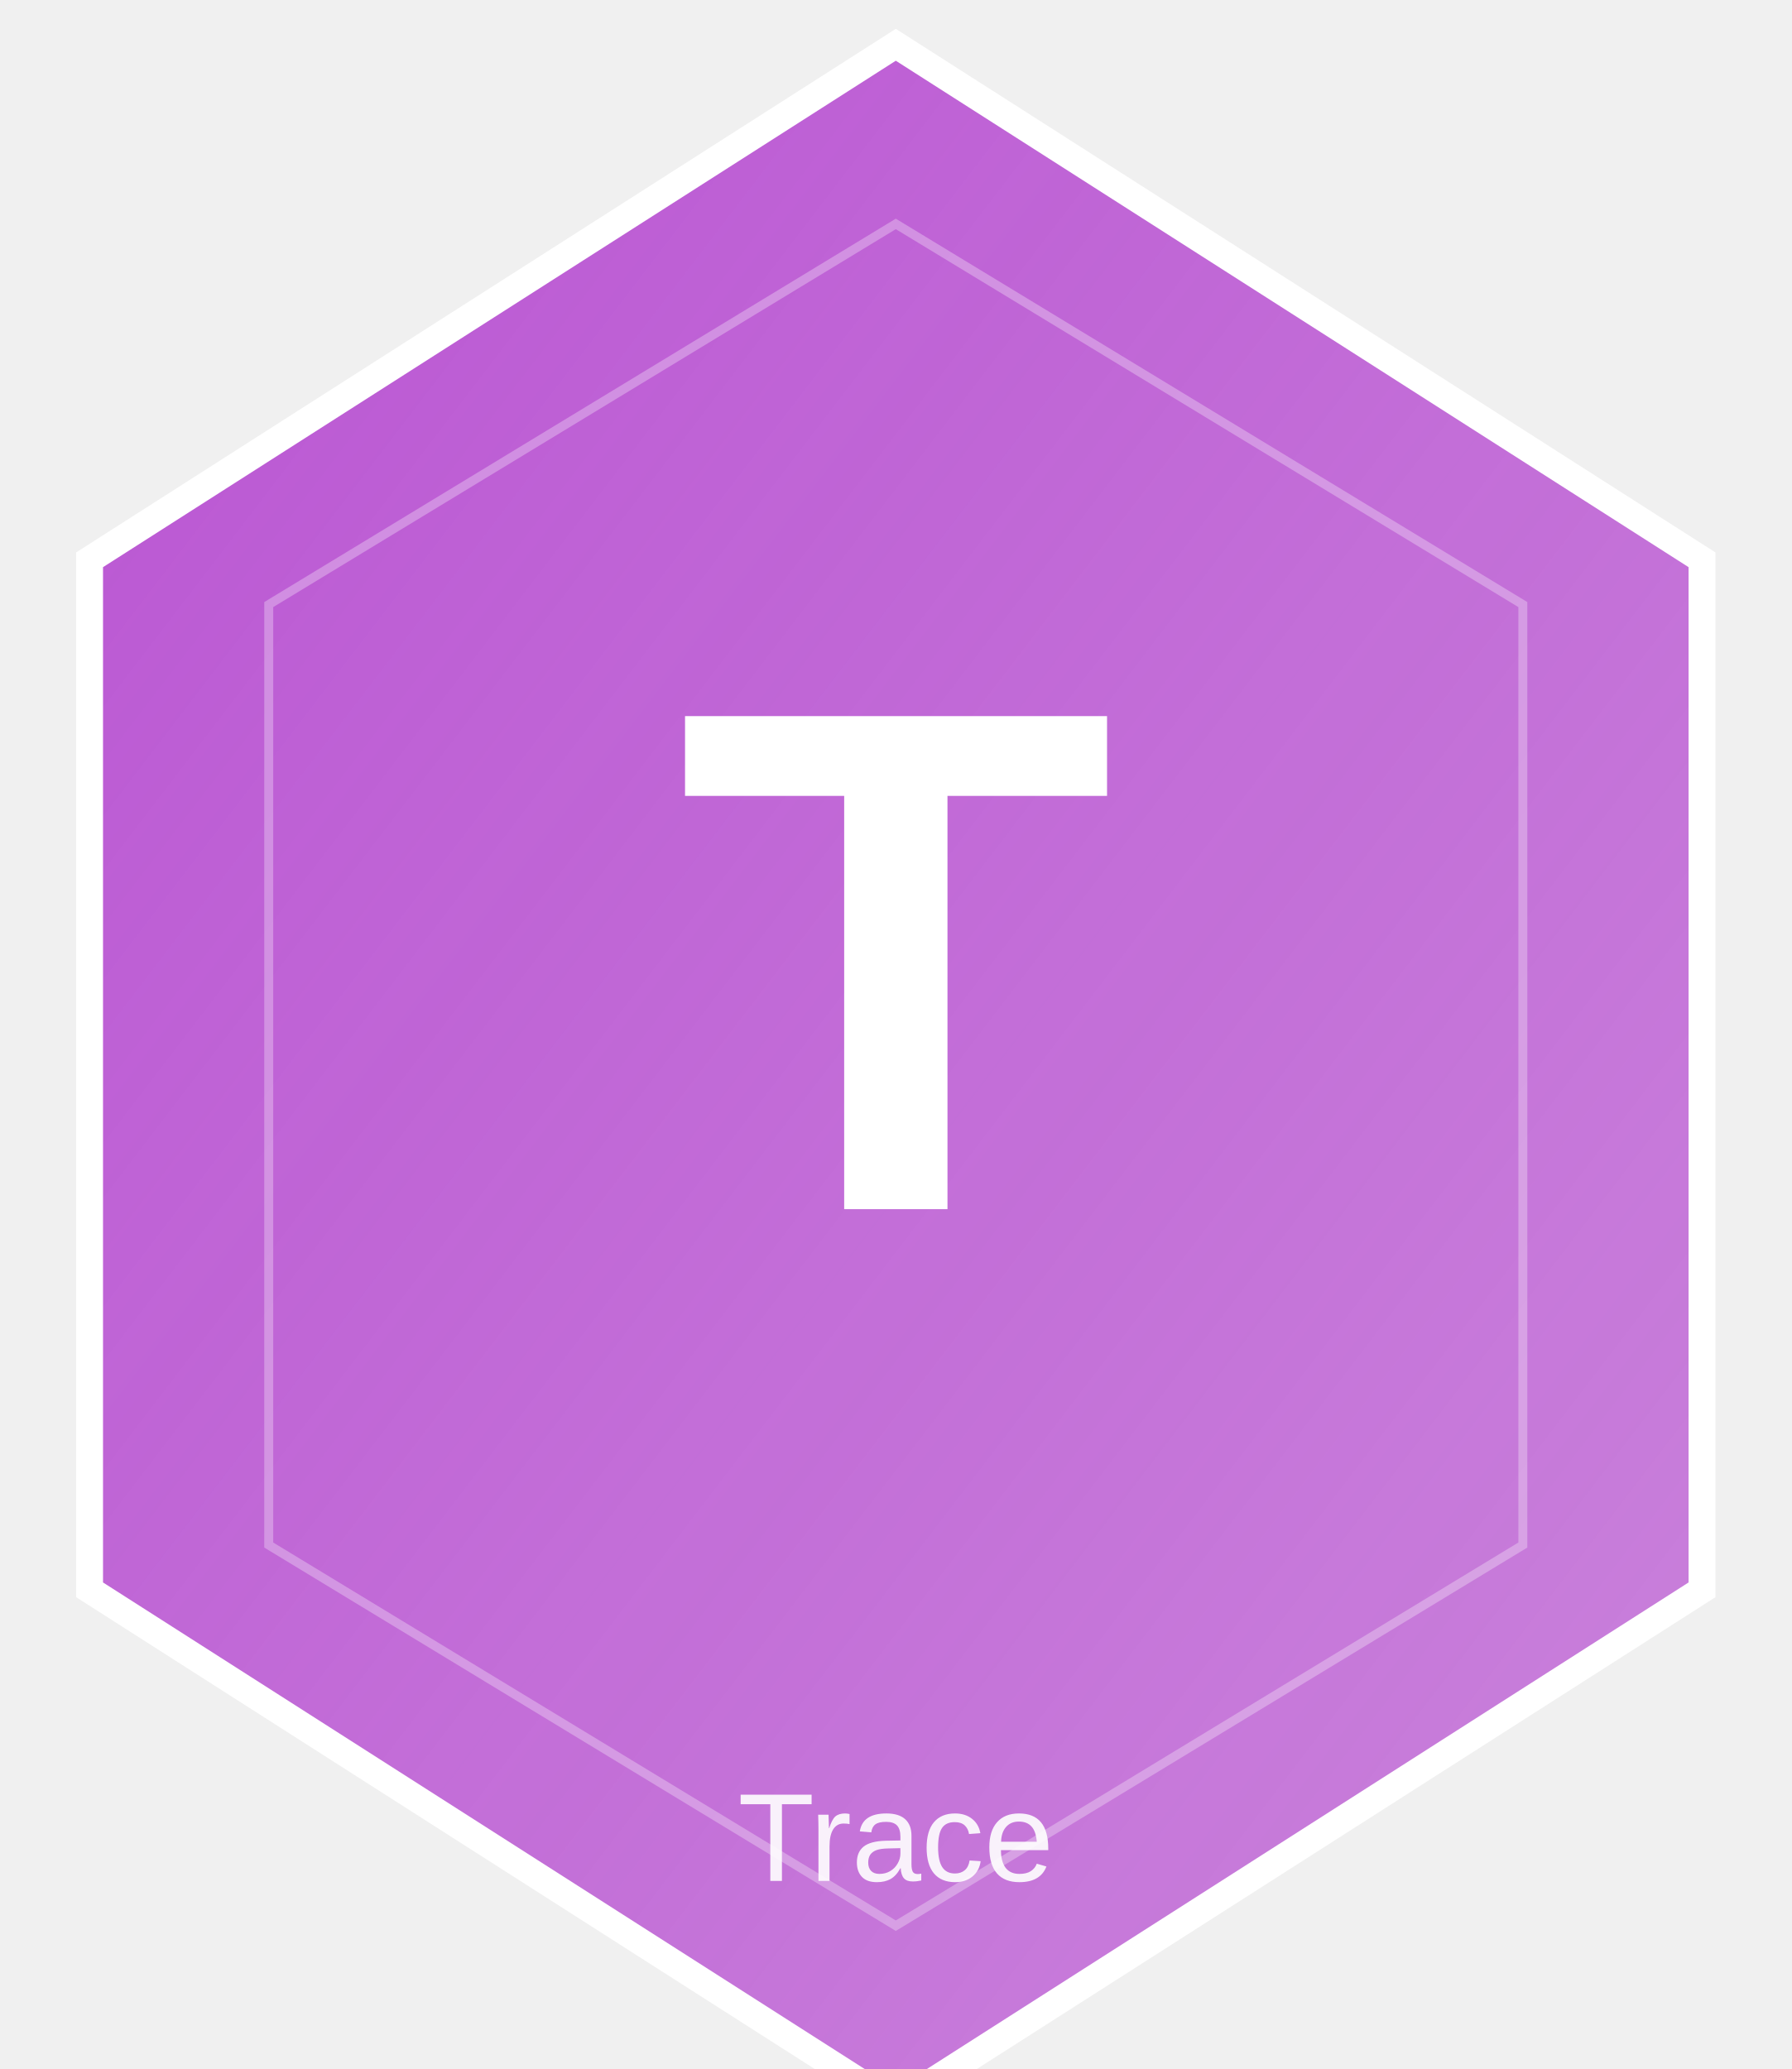
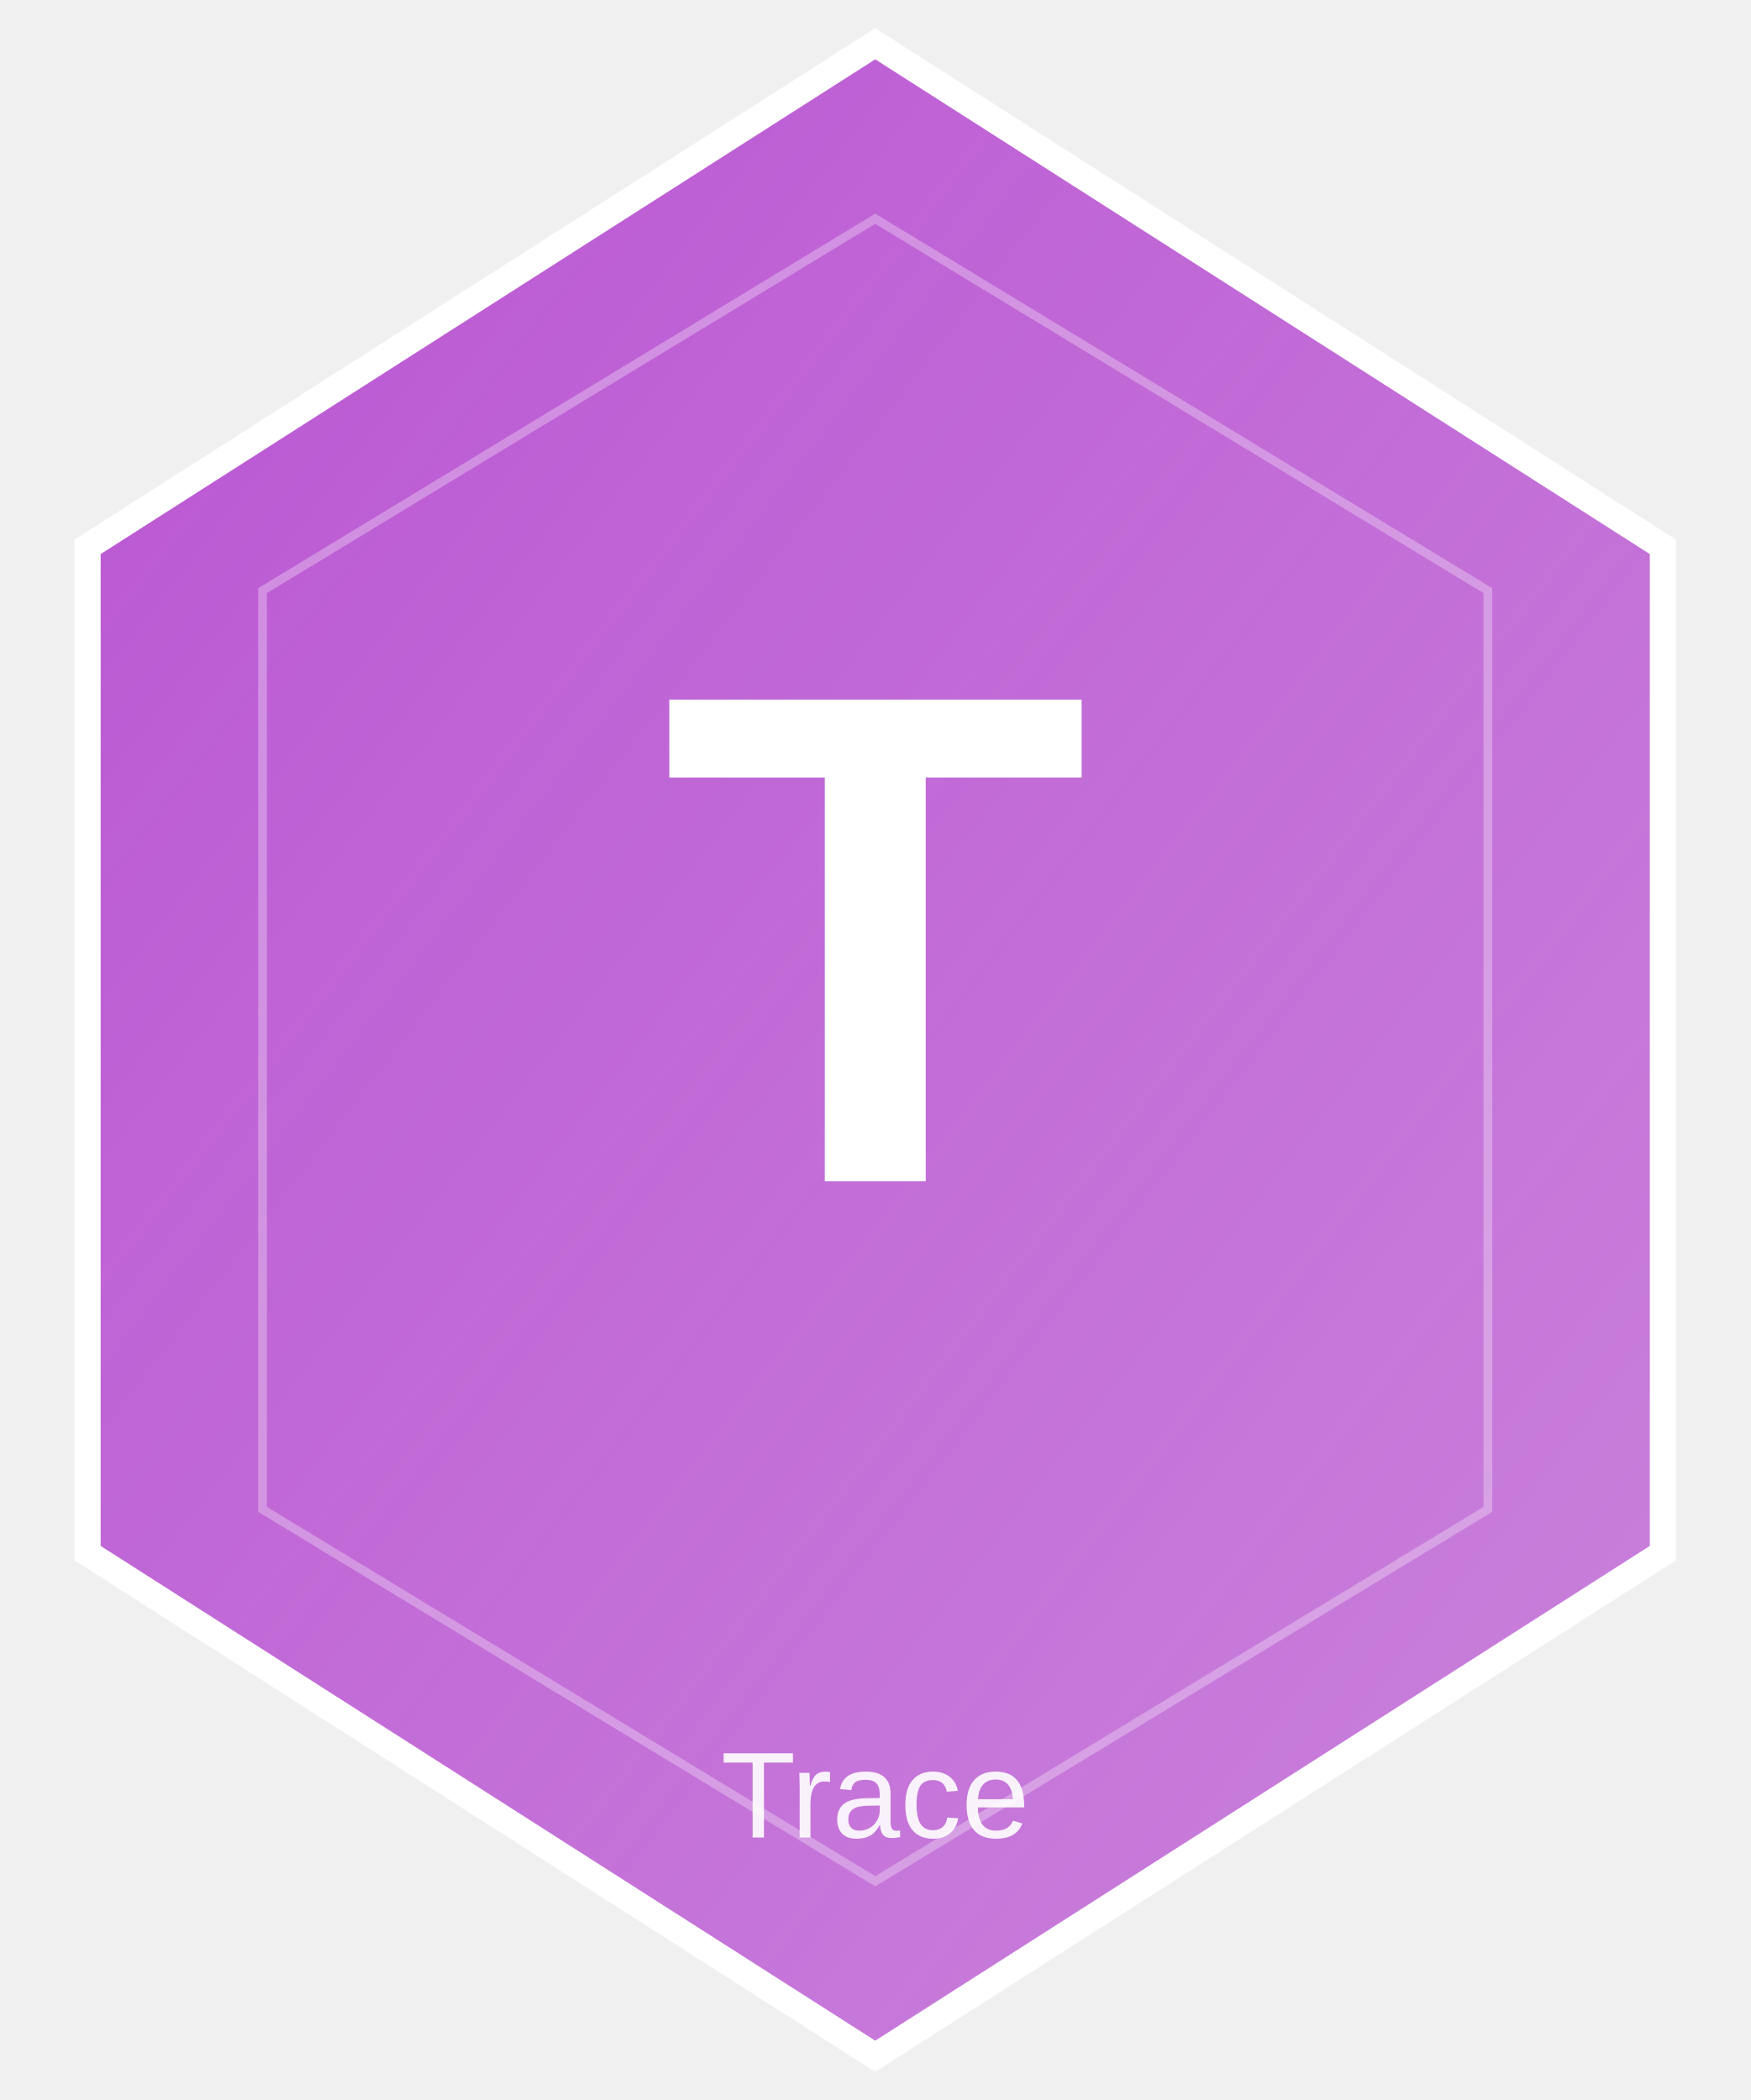
- <svg xmlns="http://www.w3.org/2000/svg" width="200" height="231" viewBox="0 0 200 231">
+ <svg xmlns="http://www.w3.org/2000/svg" width="200" height="240" viewBox="0 0 200 240">
  <defs>
    <linearGradient id="grad_crucible_trace" x1="0%" y1="0%" x2="100%" y2="100%">
      <stop offset="0%" style="stop-color:#BA55D3;stop-opacity:1" />
      <stop offset="100%" style="stop-color:#BA55D3;stop-opacity:0.7" />
    </linearGradient>
  </defs>
  <path d="M 100,5 L 190,62.5 L 190,177.5 L 100,235 L 10,177.5 L 10,62.5 Z" fill="url(#grad_crucible_trace)" stroke="#FFFFFF" stroke-width="3" />
  <path d="M 100,25 L 170,67.5 L 170,172.5 L 100,215 L 30,172.5 L 30,67.5 Z" fill="none" stroke="#FFFFFF" stroke-width="1" opacity="0.3" />
  <text x="100" y="135" font-family="Arial, sans-serif" font-size="80" font-weight="bold" fill="#FFFFFF" text-anchor="middle">
    T
  </text>
  <text x="100" y="210" font-family="Arial, sans-serif" font-size="14" font-weight="normal" fill="#FFFFFF" text-anchor="middle" opacity="0.9">
    Trace
  </text>
</svg>
